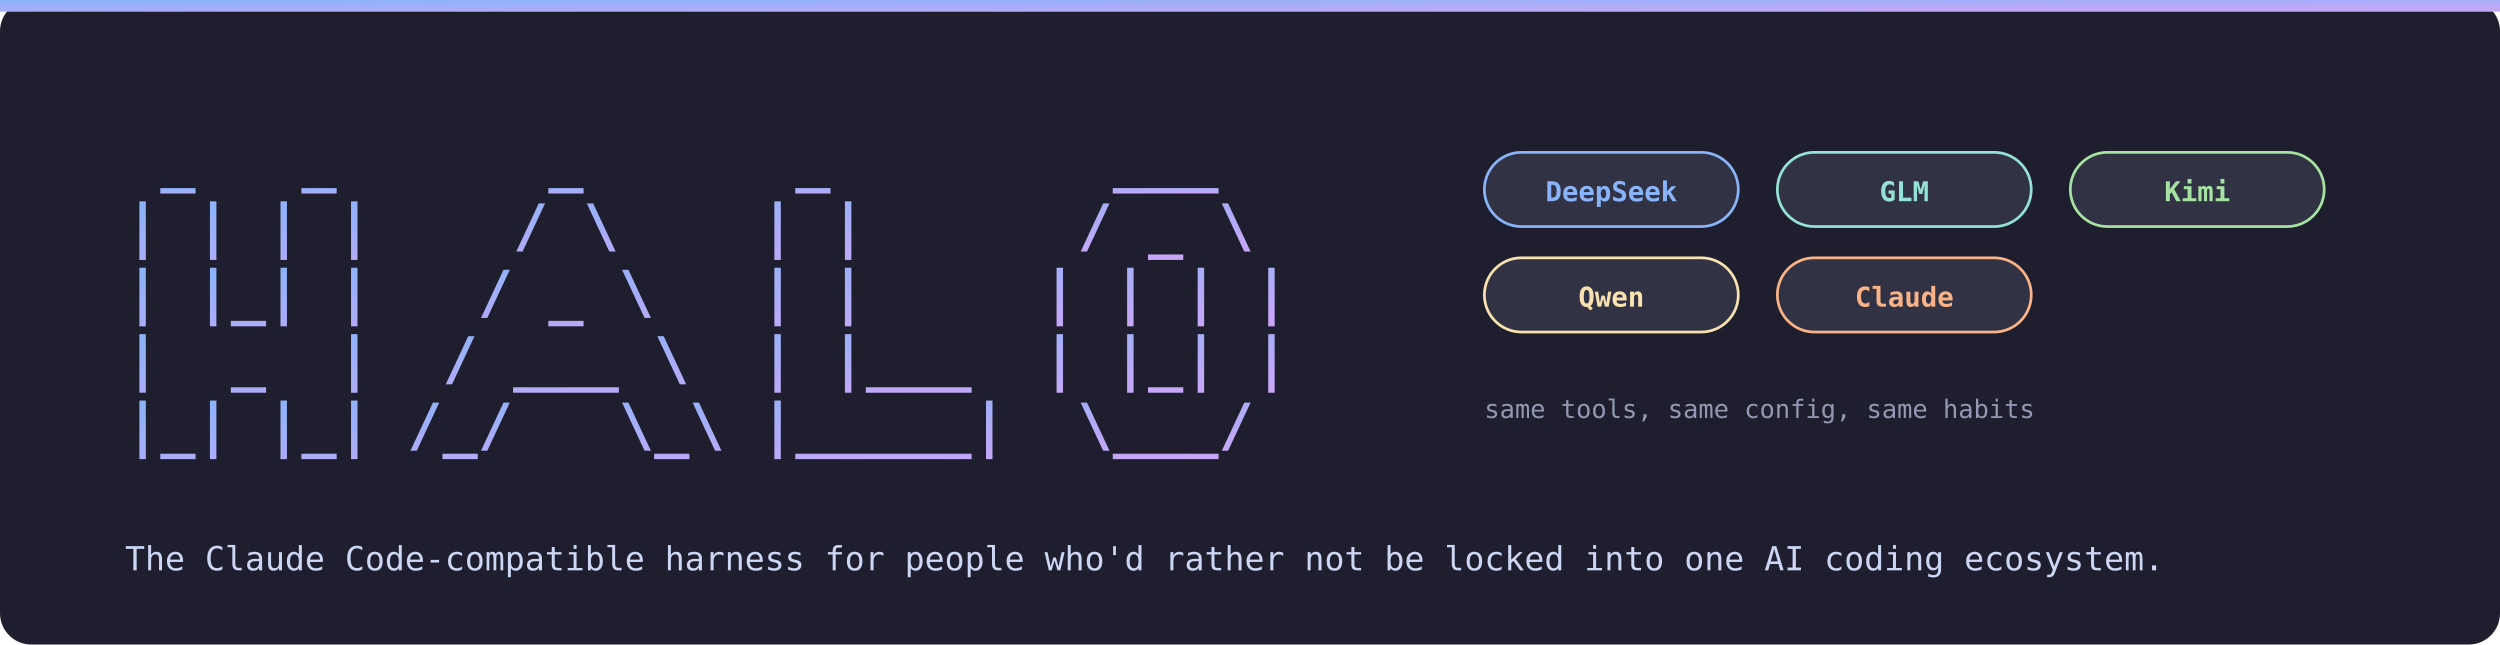
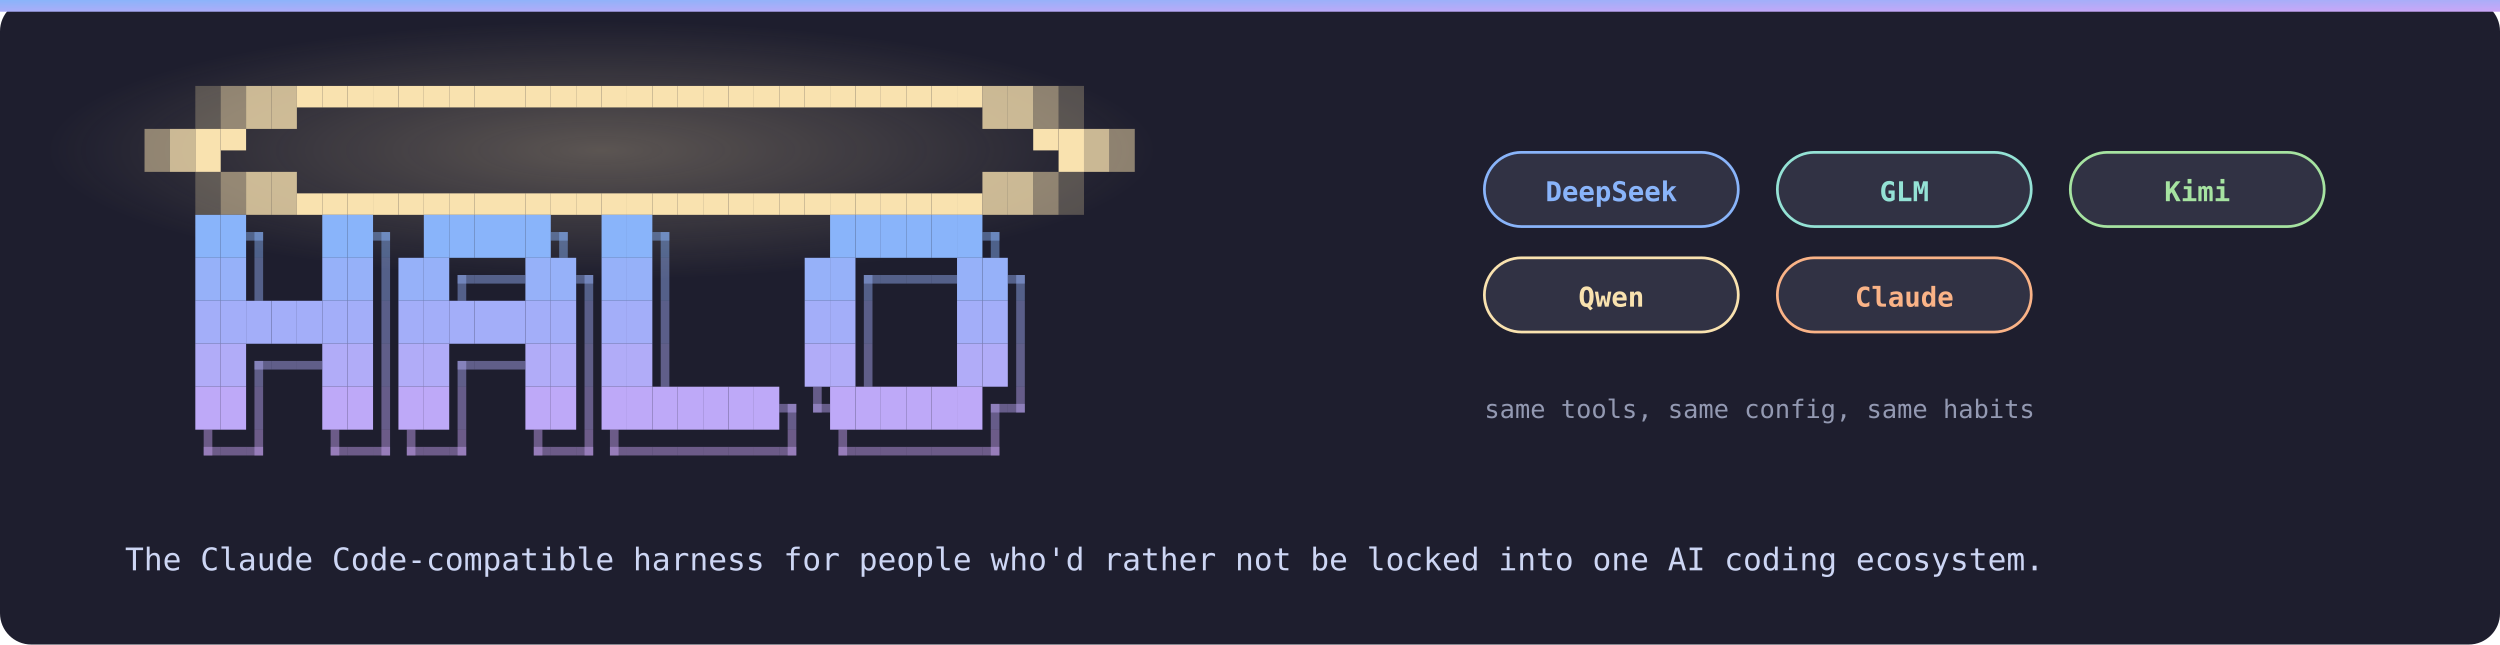
<svg xmlns="http://www.w3.org/2000/svg" viewBox="0 0 1280 330" width="1280" height="330" role="img" aria-labelledby="t d" font-family="'Fira Code','DejaVu Sans Mono',Consolas,Menlo,monospace">
-   <defs>
-     <marker id="ah-blue" viewBox="0 0 10 10" refX="9" refY="5" markerWidth="7" markerHeight="7" orient="auto">
-       <path d="M0,0 L10,5 L0,10 z" fill="#89b4fa" />
-     </marker>
-     <marker id="ah-green" viewBox="0 0 10 10" refX="9" refY="5" markerWidth="7" markerHeight="7" orient="auto">
-       <path d="M0,0 L10,5 L0,10 z" fill="#a6e3a1" />
-     </marker>
-     <marker id="ah-yellow" viewBox="0 0 10 10" refX="9" refY="5" markerWidth="7" markerHeight="7" orient="auto">
-       <path d="M0,0 L10,5 L0,10 z" fill="#f9e2af" />
-     </marker>
-     <marker id="ah-red" viewBox="0 0 10 10" refX="9" refY="5" markerWidth="7" markerHeight="7" orient="auto">
-       <path d="M0,0 L10,5 L0,10 z" fill="#f38ba8" />
-     </marker>
-     <marker id="ah-teal" viewBox="0 0 10 10" refX="9" refY="5" markerWidth="7" markerHeight="7" orient="auto">
-       <path d="M0,0 L10,5 L0,10 z" fill="#94e2d5" />
-     </marker>
-     <marker id="ah-orange" viewBox="0 0 10 10" refX="9" refY="5" markerWidth="7" markerHeight="7" orient="auto">
-       <path d="M0,0 L10,5 L0,10 z" fill="#fab387" />
-     </marker>
-     <marker id="ah-mauve" viewBox="0 0 10 10" refX="9" refY="5" markerWidth="7" markerHeight="7" orient="auto">
-       <path d="M0,0 L10,5 L0,10 z" fill="#cba6f7" />
-     </marker>
-     <marker id="ah-muted" viewBox="0 0 10 10" refX="9" refY="5" markerWidth="7" markerHeight="7" orient="auto">
-       <path d="M0,0 L10,5 L0,10 z" fill="#9399b2" />
-     </marker>
-   </defs>
-   <rect width="1280" height="330" rx="16" fill="#1e1e2e" />
  <defs>
    <linearGradient id="g" x1="0" y1="0" x2="1" y2="1">
      <stop offset="0" stop-color="#89b4fa" />
      <stop offset="1" stop-color="#cba6f7" />
    </linearGradient>
+     <radialGradient id="glow" cx="0.5" cy="0.5" r="0.5">
+       <stop offset="0" stop-color="#f9e2af" stop-opacity="0.28" />
+       <stop offset="1" stop-color="#f9e2af" stop-opacity="0" />
+     </radialGradient>
  </defs>
+   <rect width="1280" height="330" rx="16" fill="#1e1e2e" />
  <rect x="0" y="0" width="1280" height="6" fill="url(#g)" />
-   <text x="64" y="92" font-size="30" fill="url(#g)" font-weight="700" xml:space="preserve"> _   _      _      _        ___</text>
-   <text x="64" y="126" font-size="30" fill="url(#g)" font-weight="700" xml:space="preserve">| | | |    / \    | |      / _ \</text>
-   <text x="64" y="160" font-size="30" fill="url(#g)" font-weight="700" xml:space="preserve">| |_| |   / _ \   | |     | | | |</text>
-   <text x="64" y="194" font-size="30" fill="url(#g)" font-weight="700" xml:space="preserve">|  _  |  / ___ \  | |___  | |_| |</text>
-   <text x="64" y="228" font-size="30" fill="url(#g)" font-weight="700" xml:space="preserve">|_| |_| /_/   \_\ |_____|  \___/</text>
-   <text x="64" y="292" font-size="17" fill="#cdd6f4" text-anchor="start" font-weight="400">The Claude Code-compatible harness for people who'd rather not be locked into one AI coding ecosystem.</text>
+   <ellipse cx="308" cy="77" rx="286" ry="66" fill="url(#glow)" />
+   <g id="wordmark" transform="translate(48 44)">
+     <rect x="52" y="0" width="13" height="22" fill="#f9e2af" opacity="0.25" />
+     <rect x="65" y="0" width="13" height="22" fill="#f9e2af" opacity="0.5" />
+     <rect x="78" y="0" width="13" height="22" fill="#f9e2af" opacity="0.78" />
+     <rect x="91" y="0" width="13" height="22" fill="#f9e2af" opacity="0.78" />
+     <rect x="104" y="0" width="13" height="11" fill="#f9e2af" />
+     <rect x="117" y="0" width="13" height="11" fill="#f9e2af" />
+     <rect x="130" y="0" width="13" height="11" fill="#f9e2af" />
+     <rect x="143" y="0" width="13" height="11" fill="#f9e2af" />
+     <rect x="156" y="0" width="13" height="11" fill="#f9e2af" />
+     <rect x="169" y="0" width="13" height="11" fill="#f9e2af" />
+     <rect x="182" y="0" width="13" height="11" fill="#f9e2af" />
+     <rect x="195" y="0" width="13" height="11" fill="#f9e2af" />
+     <rect x="208" y="0" width="13" height="11" fill="#f9e2af" />
+     <rect x="221" y="0" width="13" height="11" fill="#f9e2af" />
+     <rect x="234" y="0" width="13" height="11" fill="#f9e2af" />
+     <rect x="247" y="0" width="13" height="11" fill="#f9e2af" />
+     <rect x="260" y="0" width="13" height="11" fill="#f9e2af" />
+     <rect x="273" y="0" width="13" height="11" fill="#f9e2af" />
+     <rect x="286" y="0" width="13" height="11" fill="#f9e2af" />
+     <rect x="299" y="0" width="13" height="11" fill="#f9e2af" />
+     <rect x="312" y="0" width="13" height="11" fill="#f9e2af" />
+     <rect x="325" y="0" width="13" height="11" fill="#f9e2af" />
+     <rect x="338" y="0" width="13" height="11" fill="#f9e2af" />
+     <rect x="351" y="0" width="13" height="11" fill="#f9e2af" />
+     <rect x="364" y="0" width="13" height="11" fill="#f9e2af" />
+     <rect x="377" y="0" width="13" height="11" fill="#f9e2af" />
+     <rect x="390" y="0" width="13" height="11" fill="#f9e2af" />
+     <rect x="403" y="0" width="13" height="11" fill="#f9e2af" />
+     <rect x="416" y="0" width="13" height="11" fill="#f9e2af" />
+     <rect x="429" y="0" width="13" height="11" fill="#f9e2af" />
+     <rect x="442" y="0" width="13" height="11" fill="#f9e2af" />
+     <rect x="455" y="0" width="13" height="22" fill="#f9e2af" opacity="0.78" />
+     <rect x="468" y="0" width="13" height="22" fill="#f9e2af" opacity="0.78" />
+     <rect x="481" y="0" width="13" height="22" fill="#f9e2af" opacity="0.5" />
+     <rect x="494" y="0" width="13" height="22" fill="#f9e2af" opacity="0.25" />
+     <rect x="26" y="22" width="13" height="22" fill="#f9e2af" opacity="0.5" />
+     <rect x="39" y="22" width="13" height="22" fill="#f9e2af" opacity="0.78" />
+     <rect x="52" y="22" width="13" height="22" fill="#f9e2af" />
+     <rect x="65" y="22" width="13" height="11" fill="#f9e2af" />
+     <rect x="481" y="22" width="13" height="11" fill="#f9e2af" />
+     <rect x="494" y="22" width="13" height="22" fill="#f9e2af" />
+     <rect x="507" y="22" width="13" height="22" fill="#f9e2af" opacity="0.78" />
+     <rect x="520" y="22" width="13" height="22" fill="#f9e2af" opacity="0.5" />
+     <rect x="52" y="44" width="13" height="22" fill="#f9e2af" opacity="0.25" />
+     <rect x="65" y="44" width="13" height="22" fill="#f9e2af" opacity="0.5" />
+     <rect x="78" y="44" width="13" height="22" fill="#f9e2af" opacity="0.78" />
+     <rect x="91" y="44" width="13" height="22" fill="#f9e2af" opacity="0.78" />
+     <rect x="104" y="55" width="13" height="11" fill="#f9e2af" />
+     <rect x="117" y="55" width="13" height="11" fill="#f9e2af" />
+     <rect x="130" y="55" width="13" height="11" fill="#f9e2af" />
+     <rect x="143" y="55" width="13" height="11" fill="#f9e2af" />
+     <rect x="156" y="55" width="13" height="11" fill="#f9e2af" />
+     <rect x="169" y="55" width="13" height="11" fill="#f9e2af" />
+     <rect x="182" y="55" width="13" height="11" fill="#f9e2af" />
+     <rect x="195" y="55" width="13" height="11" fill="#f9e2af" />
+     <rect x="208" y="55" width="13" height="11" fill="#f9e2af" />
+     <rect x="221" y="55" width="13" height="11" fill="#f9e2af" />
+     <rect x="234" y="55" width="13" height="11" fill="#f9e2af" />
+     <rect x="247" y="55" width="13" height="11" fill="#f9e2af" />
+     <rect x="260" y="55" width="13" height="11" fill="#f9e2af" />
+     <rect x="273" y="55" width="13" height="11" fill="#f9e2af" />
+     <rect x="286" y="55" width="13" height="11" fill="#f9e2af" />
+     <rect x="299" y="55" width="13" height="11" fill="#f9e2af" />
+     <rect x="312" y="55" width="13" height="11" fill="#f9e2af" />
+     <rect x="325" y="55" width="13" height="11" fill="#f9e2af" />
+     <rect x="338" y="55" width="13" height="11" fill="#f9e2af" />
+     <rect x="351" y="55" width="13" height="11" fill="#f9e2af" />
+     <rect x="364" y="55" width="13" height="11" fill="#f9e2af" />
+     <rect x="377" y="55" width="13" height="11" fill="#f9e2af" />
+     <rect x="390" y="55" width="13" height="11" fill="#f9e2af" />
+     <rect x="403" y="55" width="13" height="11" fill="#f9e2af" />
+     <rect x="416" y="55" width="13" height="11" fill="#f9e2af" />
+     <rect x="429" y="55" width="13" height="11" fill="#f9e2af" />
+     <rect x="442" y="55" width="13" height="11" fill="#f9e2af" />
+     <rect x="455" y="44" width="13" height="22" fill="#f9e2af" opacity="0.78" />
+     <rect x="468" y="44" width="13" height="22" fill="#f9e2af" opacity="0.78" />
+     <rect x="481" y="44" width="13" height="22" fill="#f9e2af" opacity="0.5" />
+     <rect x="494" y="44" width="13" height="22" fill="#f9e2af" opacity="0.25" />
+     <rect x="52" y="66" width="13" height="22" fill="#89b4fa" />
+     <rect x="65" y="66" width="13" height="22" fill="#89b4fa" />
+     <rect x="78" y="74.8" width="8.71" height="4.4" fill="#89b4fa" opacity="0.45" />
+     <rect x="82.29" y="74.8" width="4.42" height="13.2" fill="#89b4fa" opacity="0.45" />
+     <rect x="117" y="66" width="13" height="22" fill="#89b4fa" />
+     <rect x="130" y="66" width="13" height="22" fill="#89b4fa" />
+     <rect x="143" y="74.8" width="8.71" height="4.4" fill="#89b4fa" opacity="0.45" />
+     <rect x="147.29" y="74.8" width="4.42" height="13.2" fill="#89b4fa" opacity="0.45" />
+     <rect x="169" y="66" width="13" height="22" fill="#89b4fa" />
+     <rect x="182" y="66" width="13" height="22" fill="#89b4fa" />
+     <rect x="195" y="66" width="13" height="22" fill="#89b4fa" />
+     <rect x="208" y="66" width="13" height="22" fill="#89b4fa" />
+     <rect x="221" y="66" width="13" height="22" fill="#89b4fa" />
+     <rect x="234" y="74.8" width="8.71" height="4.4" fill="#89b4fa" opacity="0.45" />
+     <rect x="238.29" y="74.8" width="4.42" height="13.2" fill="#89b4fa" opacity="0.45" />
+     <rect x="260" y="66" width="13" height="22" fill="#89b4fa" />
+     <rect x="273" y="66" width="13" height="22" fill="#89b4fa" />
+     <rect x="286" y="74.8" width="8.71" height="4.4" fill="#89b4fa" opacity="0.45" />
+     <rect x="290.29" y="74.8" width="4.42" height="13.2" fill="#89b4fa" opacity="0.45" />
+     <rect x="377" y="66" width="13" height="22" fill="#89b4fa" />
+     <rect x="390" y="66" width="13" height="22" fill="#89b4fa" />
+     <rect x="403" y="66" width="13" height="22" fill="#89b4fa" />
+     <rect x="416" y="66" width="13" height="22" fill="#89b4fa" />
+     <rect x="429" y="66" width="13" height="22" fill="#89b4fa" />
+     <rect x="442" y="66" width="13" height="22" fill="#89b4fa" />
+     <rect x="455" y="74.8" width="8.71" height="4.4" fill="#89b4fa" opacity="0.45" />
+     <rect x="459.29" y="74.8" width="4.42" height="13.2" fill="#89b4fa" opacity="0.45" />
+     <rect x="52" y="88" width="13" height="22" fill="#96b1f9" />
+     <rect x="65" y="88" width="13" height="22" fill="#96b1f9" />
+     <rect x="82.29" y="88" width="4.42" height="22" fill="#96b1f9" opacity="0.45" />
+     <rect x="117" y="88" width="13" height="22" fill="#96b1f9" />
+     <rect x="130" y="88" width="13" height="22" fill="#96b1f9" />
+     <rect x="147.29" y="88" width="4.42" height="22" fill="#96b1f9" opacity="0.45" />
+     <rect x="156" y="88" width="13" height="22" fill="#96b1f9" />
+     <rect x="169" y="88" width="13" height="22" fill="#96b1f9" />
+     <rect x="186.29" y="96.8" width="8.71" height="4.4" fill="#96b1f9" opacity="0.45" />
+     <rect x="186.29" y="96.8" width="4.42" height="13.2" fill="#96b1f9" opacity="0.45" />
+     <rect x="195" y="96.8" width="13" height="4.4" fill="#96b1f9" opacity="0.45" />
+     <rect x="208" y="96.8" width="13" height="4.4" fill="#96b1f9" opacity="0.45" />
+     <rect x="221" y="88" width="13" height="22" fill="#96b1f9" />
+     <rect x="234" y="88" width="13" height="22" fill="#96b1f9" />
+     <rect x="247" y="96.8" width="8.71" height="4.4" fill="#96b1f9" opacity="0.45" />
+     <rect x="251.29" y="96.8" width="4.42" height="13.2" fill="#96b1f9" opacity="0.45" />
+     <rect x="260" y="88" width="13" height="22" fill="#96b1f9" />
+     <rect x="273" y="88" width="13" height="22" fill="#96b1f9" />
+     <rect x="290.29" y="88" width="4.42" height="22" fill="#96b1f9" opacity="0.45" />
+     <rect x="364" y="88" width="13" height="22" fill="#96b1f9" />
+     <rect x="377" y="88" width="13" height="22" fill="#96b1f9" />
+     <rect x="394.29" y="96.8" width="8.71" height="4.4" fill="#96b1f9" opacity="0.45" />
+     <rect x="394.29" y="96.8" width="4.42" height="13.2" fill="#96b1f9" opacity="0.45" />
+     <rect x="403" y="96.8" width="13" height="4.4" fill="#96b1f9" opacity="0.45" />
+     <rect x="416" y="96.8" width="13" height="4.4" fill="#96b1f9" opacity="0.45" />
+     <rect x="429" y="96.8" width="13" height="4.4" fill="#96b1f9" opacity="0.45" />
+     <rect x="442" y="88" width="13" height="22" fill="#96b1f9" />
+     <rect x="455" y="88" width="13" height="22" fill="#96b1f9" />
+     <rect x="468" y="96.8" width="8.71" height="4.4" fill="#96b1f9" opacity="0.45" />
+     <rect x="472.29" y="96.8" width="4.42" height="13.2" fill="#96b1f9" opacity="0.45" />
+     <rect x="52" y="110" width="13" height="22" fill="#a3aef9" />
+     <rect x="65" y="110" width="13" height="22" fill="#a3aef9" />
+     <rect x="78" y="110" width="13" height="22" fill="#a3aef9" />
+     <rect x="91" y="110" width="13" height="22" fill="#a3aef9" />
+     <rect x="104" y="110" width="13" height="22" fill="#a3aef9" />
+     <rect x="117" y="110" width="13" height="22" fill="#a3aef9" />
+     <rect x="130" y="110" width="13" height="22" fill="#a3aef9" />
+     <rect x="147.29" y="110" width="4.42" height="22" fill="#a3aef9" opacity="0.45" />
+     <rect x="156" y="110" width="13" height="22" fill="#a3aef9" />
+     <rect x="169" y="110" width="13" height="22" fill="#a3aef9" />
+     <rect x="182" y="110" width="13" height="22" fill="#a3aef9" />
+     <rect x="195" y="110" width="13" height="22" fill="#a3aef9" />
+     <rect x="208" y="110" width="13" height="22" fill="#a3aef9" />
+     <rect x="221" y="110" width="13" height="22" fill="#a3aef9" />
+     <rect x="234" y="110" width="13" height="22" fill="#a3aef9" />
+     <rect x="251.29" y="110" width="4.42" height="22" fill="#a3aef9" opacity="0.45" />
+     <rect x="260" y="110" width="13" height="22" fill="#a3aef9" />
+     <rect x="273" y="110" width="13" height="22" fill="#a3aef9" />
+     <rect x="290.29" y="110" width="4.42" height="22" fill="#a3aef9" opacity="0.45" />
+     <rect x="364" y="110" width="13" height="22" fill="#a3aef9" />
+     <rect x="377" y="110" width="13" height="22" fill="#a3aef9" />
+     <rect x="394.29" y="110" width="4.42" height="22" fill="#a3aef9" opacity="0.45" />
+     <rect x="442" y="110" width="13" height="22" fill="#a3aef9" />
+     <rect x="455" y="110" width="13" height="22" fill="#a3aef9" />
+     <rect x="472.29" y="110" width="4.42" height="22" fill="#a3aef9" opacity="0.45" />
+     <rect x="52" y="132" width="13" height="22" fill="#b1acf8" />
+     <rect x="65" y="132" width="13" height="22" fill="#b1acf8" />
+     <rect x="82.29" y="140.8" width="8.71" height="4.4" fill="#b1acf8" opacity="0.45" />
+     <rect x="82.29" y="140.8" width="4.42" height="13.2" fill="#b1acf8" opacity="0.45" />
+     <rect x="91" y="140.8" width="13" height="4.4" fill="#b1acf8" opacity="0.45" />
+     <rect x="104" y="140.8" width="13" height="4.4" fill="#b1acf8" opacity="0.45" />
+     <rect x="117" y="132" width="13" height="22" fill="#b1acf8" />
+     <rect x="130" y="132" width="13" height="22" fill="#b1acf8" />
+     <rect x="147.29" y="132" width="4.42" height="22" fill="#b1acf8" opacity="0.45" />
+     <rect x="156" y="132" width="13" height="22" fill="#b1acf8" />
+     <rect x="169" y="132" width="13" height="22" fill="#b1acf8" />
+     <rect x="186.29" y="140.8" width="8.71" height="4.4" fill="#b1acf8" opacity="0.45" />
+     <rect x="186.29" y="140.8" width="4.42" height="13.2" fill="#b1acf8" opacity="0.45" />
+     <rect x="195" y="140.8" width="13" height="4.4" fill="#b1acf8" opacity="0.45" />
+     <rect x="208" y="140.8" width="13" height="4.4" fill="#b1acf8" opacity="0.45" />
+     <rect x="221" y="132" width="13" height="22" fill="#b1acf8" />
+     <rect x="234" y="132" width="13" height="22" fill="#b1acf8" />
+     <rect x="251.29" y="132" width="4.42" height="22" fill="#b1acf8" opacity="0.45" />
+     <rect x="260" y="132" width="13" height="22" fill="#b1acf8" />
+     <rect x="273" y="132" width="13" height="22" fill="#b1acf8" />
+     <rect x="290.29" y="132" width="4.42" height="22" fill="#b1acf8" opacity="0.45" />
+     <rect x="364" y="132" width="13" height="22" fill="#b1acf8" />
+     <rect x="377" y="132" width="13" height="22" fill="#b1acf8" />
+     <rect x="394.29" y="132" width="4.42" height="22" fill="#b1acf8" opacity="0.45" />
+     <rect x="442" y="132" width="13" height="22" fill="#b1acf8" />
+     <rect x="455" y="132" width="13" height="22" fill="#b1acf8" />
+     <rect x="472.29" y="132" width="4.42" height="22" fill="#b1acf8" opacity="0.45" />
+     <rect x="52" y="154" width="13" height="22" fill="#bea9f8" />
+     <rect x="65" y="154" width="13" height="22" fill="#bea9f8" />
+     <rect x="82.29" y="154" width="4.42" height="22" fill="#bea9f8" opacity="0.45" />
+     <rect x="117" y="154" width="13" height="22" fill="#bea9f8" />
+     <rect x="130" y="154" width="13" height="22" fill="#bea9f8" />
+     <rect x="147.29" y="154" width="4.42" height="22" fill="#bea9f8" opacity="0.45" />
+     <rect x="156" y="154" width="13" height="22" fill="#bea9f8" />
+     <rect x="169" y="154" width="13" height="22" fill="#bea9f8" />
+     <rect x="186.29" y="154" width="4.42" height="22" fill="#bea9f8" opacity="0.45" />
+     <rect x="221" y="154" width="13" height="22" fill="#bea9f8" />
+     <rect x="234" y="154" width="13" height="22" fill="#bea9f8" />
+     <rect x="251.29" y="154" width="4.42" height="22" fill="#bea9f8" opacity="0.45" />
+     <rect x="260" y="154" width="13" height="22" fill="#bea9f8" />
+     <rect x="273" y="154" width="13" height="22" fill="#bea9f8" />
+     <rect x="286" y="154" width="13" height="22" fill="#bea9f8" />
+     <rect x="299" y="154" width="13" height="22" fill="#bea9f8" />
+     <rect x="312" y="154" width="13" height="22" fill="#bea9f8" />
+     <rect x="325" y="154" width="13" height="22" fill="#bea9f8" />
+     <rect x="338" y="154" width="13" height="22" fill="#bea9f8" />
+     <rect x="351" y="162.8" width="8.71" height="4.4" fill="#bea9f8" opacity="0.45" />
+     <rect x="355.29" y="162.8" width="4.42" height="13.2" fill="#bea9f8" opacity="0.45" />
+     <rect x="368.29" y="162.8" width="8.71" height="4.4" fill="#bea9f8" opacity="0.45" />
+     <rect x="368.29" y="154" width="4.42" height="13.2" fill="#bea9f8" opacity="0.45" />
+     <rect x="377" y="154" width="13" height="22" fill="#bea9f8" />
+     <rect x="390" y="154" width="13" height="22" fill="#bea9f8" />
+     <rect x="403" y="154" width="13" height="22" fill="#bea9f8" />
+     <rect x="416" y="154" width="13" height="22" fill="#bea9f8" />
+     <rect x="429" y="154" width="13" height="22" fill="#bea9f8" />
+     <rect x="442" y="154" width="13" height="22" fill="#bea9f8" />
+     <rect x="459.29" y="162.8" width="8.71" height="4.4" fill="#bea9f8" opacity="0.45" />
+     <rect x="459.29" y="162.8" width="4.42" height="13.2" fill="#bea9f8" opacity="0.45" />
+     <rect x="468" y="162.8" width="8.71" height="4.4" fill="#bea9f8" opacity="0.45" />
+     <rect x="472.29" y="154" width="4.42" height="13.2" fill="#bea9f8" opacity="0.45" />
+     <rect x="56.29" y="184.8" width="8.71" height="4.4" fill="#cba6f7" opacity="0.45" />
+     <rect x="56.29" y="176" width="4.42" height="13.2" fill="#cba6f7" opacity="0.45" />
+     <rect x="65" y="184.8" width="13" height="4.4" fill="#cba6f7" opacity="0.45" />
+     <rect x="78" y="184.8" width="8.71" height="4.4" fill="#cba6f7" opacity="0.45" />
+     <rect x="82.29" y="176" width="4.42" height="13.2" fill="#cba6f7" opacity="0.45" />
+     <rect x="121.29" y="184.8" width="8.71" height="4.4" fill="#cba6f7" opacity="0.45" />
+     <rect x="121.29" y="176" width="4.42" height="13.2" fill="#cba6f7" opacity="0.45" />
+     <rect x="130" y="184.8" width="13" height="4.4" fill="#cba6f7" opacity="0.45" />
+     <rect x="143" y="184.8" width="8.71" height="4.4" fill="#cba6f7" opacity="0.45" />
+     <rect x="147.29" y="176" width="4.42" height="13.2" fill="#cba6f7" opacity="0.45" />
+     <rect x="160.29" y="184.8" width="8.71" height="4.4" fill="#cba6f7" opacity="0.45" />
+     <rect x="160.29" y="176" width="4.42" height="13.2" fill="#cba6f7" opacity="0.45" />
+     <rect x="169" y="184.8" width="13" height="4.4" fill="#cba6f7" opacity="0.45" />
+     <rect x="182" y="184.8" width="8.71" height="4.4" fill="#cba6f7" opacity="0.45" />
+     <rect x="186.29" y="176" width="4.42" height="13.2" fill="#cba6f7" opacity="0.45" />
+     <rect x="225.29" y="184.8" width="8.71" height="4.4" fill="#cba6f7" opacity="0.45" />
+     <rect x="225.29" y="176" width="4.42" height="13.2" fill="#cba6f7" opacity="0.45" />
+     <rect x="234" y="184.8" width="13" height="4.4" fill="#cba6f7" opacity="0.45" />
+     <rect x="247" y="184.8" width="8.71" height="4.4" fill="#cba6f7" opacity="0.45" />
+     <rect x="251.29" y="176" width="4.42" height="13.2" fill="#cba6f7" opacity="0.45" />
+     <rect x="264.29" y="184.8" width="8.71" height="4.4" fill="#cba6f7" opacity="0.45" />
+     <rect x="264.29" y="176" width="4.42" height="13.2" fill="#cba6f7" opacity="0.45" />
+     <rect x="273" y="184.8" width="13" height="4.4" fill="#cba6f7" opacity="0.45" />
+     <rect x="286" y="184.8" width="13" height="4.4" fill="#cba6f7" opacity="0.45" />
+     <rect x="299" y="184.8" width="13" height="4.4" fill="#cba6f7" opacity="0.45" />
+     <rect x="312" y="184.8" width="13" height="4.4" fill="#cba6f7" opacity="0.45" />
+     <rect x="325" y="184.8" width="13" height="4.4" fill="#cba6f7" opacity="0.45" />
+     <rect x="338" y="184.8" width="13" height="4.4" fill="#cba6f7" opacity="0.45" />
+     <rect x="351" y="184.8" width="8.71" height="4.4" fill="#cba6f7" opacity="0.45" />
+     <rect x="355.29" y="176" width="4.42" height="13.2" fill="#cba6f7" opacity="0.45" />
+     <rect x="381.29" y="184.8" width="8.71" height="4.4" fill="#cba6f7" opacity="0.45" />
+     <rect x="381.29" y="176" width="4.42" height="13.2" fill="#cba6f7" opacity="0.45" />
+     <rect x="390" y="184.8" width="13" height="4.4" fill="#cba6f7" opacity="0.45" />
+     <rect x="403" y="184.8" width="13" height="4.4" fill="#cba6f7" opacity="0.45" />
+     <rect x="416" y="184.8" width="13" height="4.4" fill="#cba6f7" opacity="0.45" />
+     <rect x="429" y="184.8" width="13" height="4.4" fill="#cba6f7" opacity="0.45" />
+     <rect x="442" y="184.8" width="13" height="4.4" fill="#cba6f7" opacity="0.45" />
+     <rect x="455" y="184.8" width="8.71" height="4.4" fill="#cba6f7" opacity="0.45" />
+     <rect x="459.29" y="176" width="4.42" height="13.2" fill="#cba6f7" opacity="0.45" />
+   </g>
+   <text x="64" y="292" font-size="16" fill="#cdd6f4" font-weight="400">The Claude Code-compatible harness for people who'd rather not be locked into one AI coding ecosystem.</text>
  <rect x="760" y="78" width="130" height="38" rx="19" fill="#313244" stroke="#89b4fa" stroke-width="1.4" />
  <text x="825" y="103" font-size="14" fill="#89b4fa" text-anchor="middle" font-weight="700">DeepSeek</text>
  <rect x="910" y="78" width="130" height="38" rx="19" fill="#313244" stroke="#94e2d5" stroke-width="1.4" />
  <text x="975" y="103" font-size="14" fill="#94e2d5" text-anchor="middle" font-weight="700">GLM</text>
  <rect x="1060" y="78" width="130" height="38" rx="19" fill="#313244" stroke="#a6e3a1" stroke-width="1.4" />
  <text x="1125" y="103" font-size="14" fill="#a6e3a1" text-anchor="middle" font-weight="700">Kimi</text>
  <rect x="760" y="132" width="130" height="38" rx="19" fill="#313244" stroke="#f9e2af" stroke-width="1.4" />
  <text x="825" y="157" font-size="14" fill="#f9e2af" text-anchor="middle" font-weight="700">Qwen</text>
  <rect x="910" y="132" width="130" height="38" rx="19" fill="#313244" stroke="#fab387" stroke-width="1.4" />
  <text x="975" y="157" font-size="14" fill="#fab387" text-anchor="middle" font-weight="700">Claude</text>
-   <text x="760" y="214" font-size="13" fill="#9399b2" text-anchor="start" font-weight="400">same tools, same config, same habits</text>
+   <text x="760" y="214" font-size="13" fill="#9399b2" font-weight="400">same tools, same config, same habits</text>
</svg>
